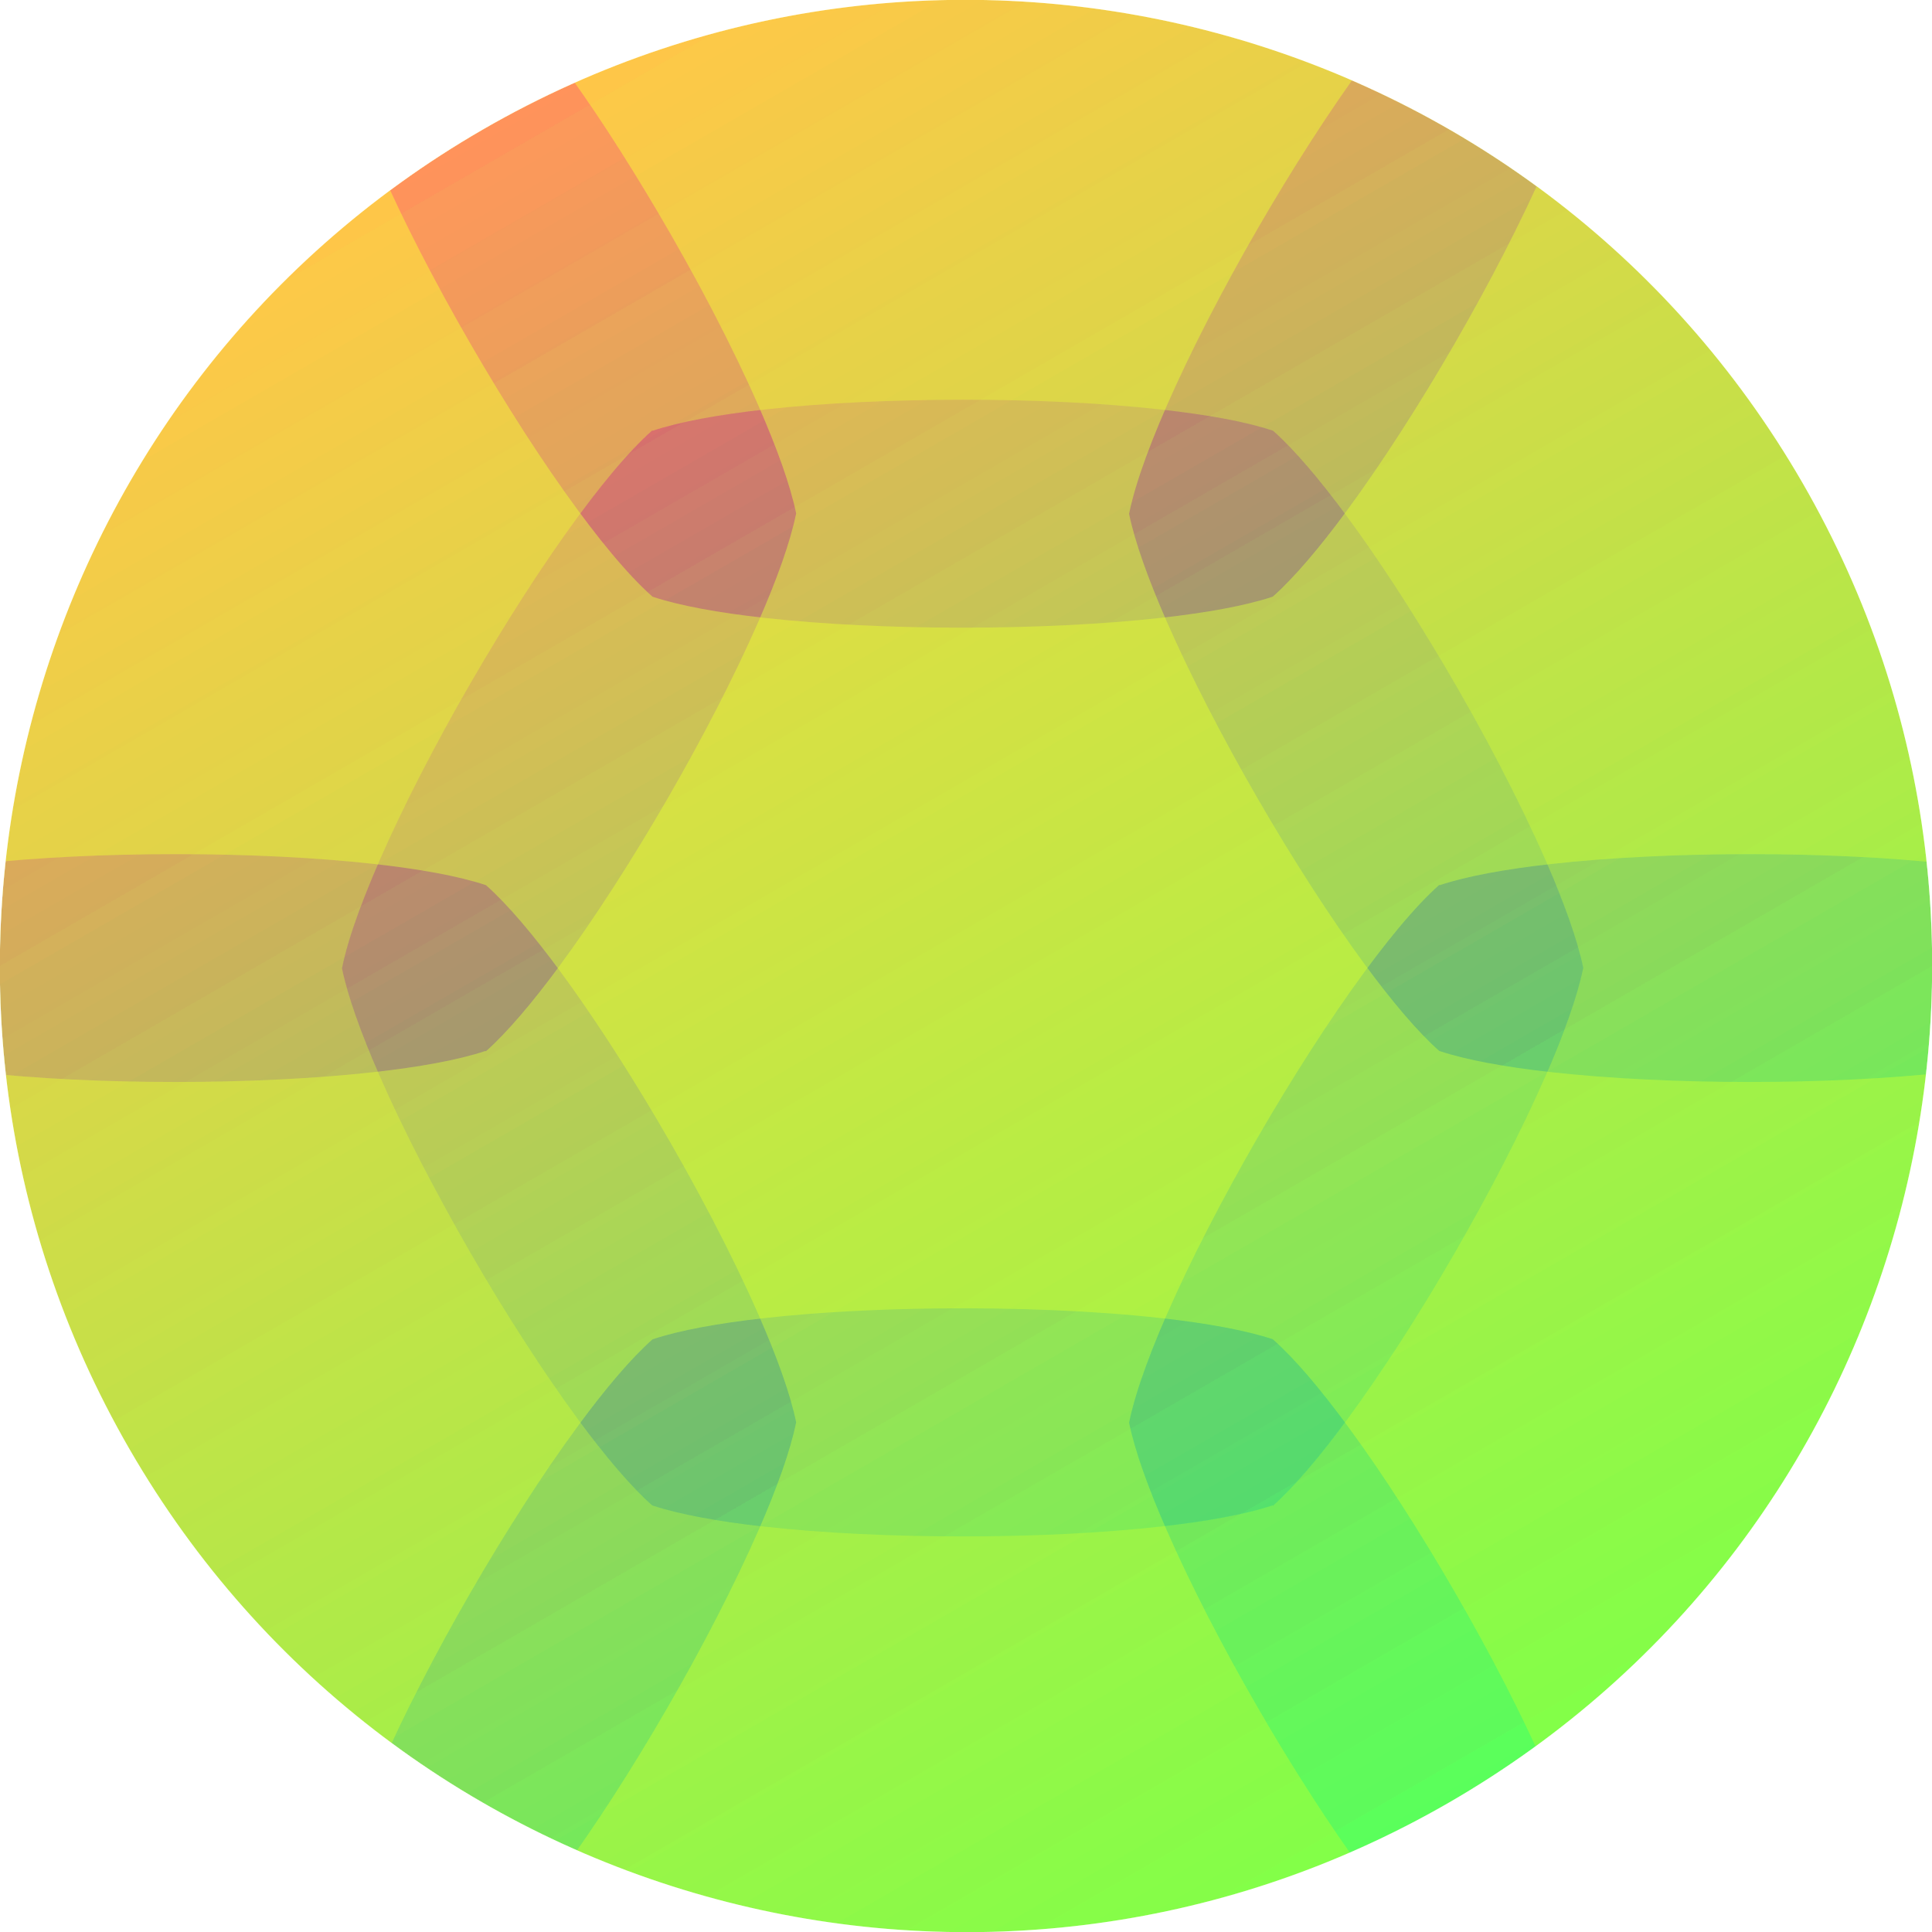
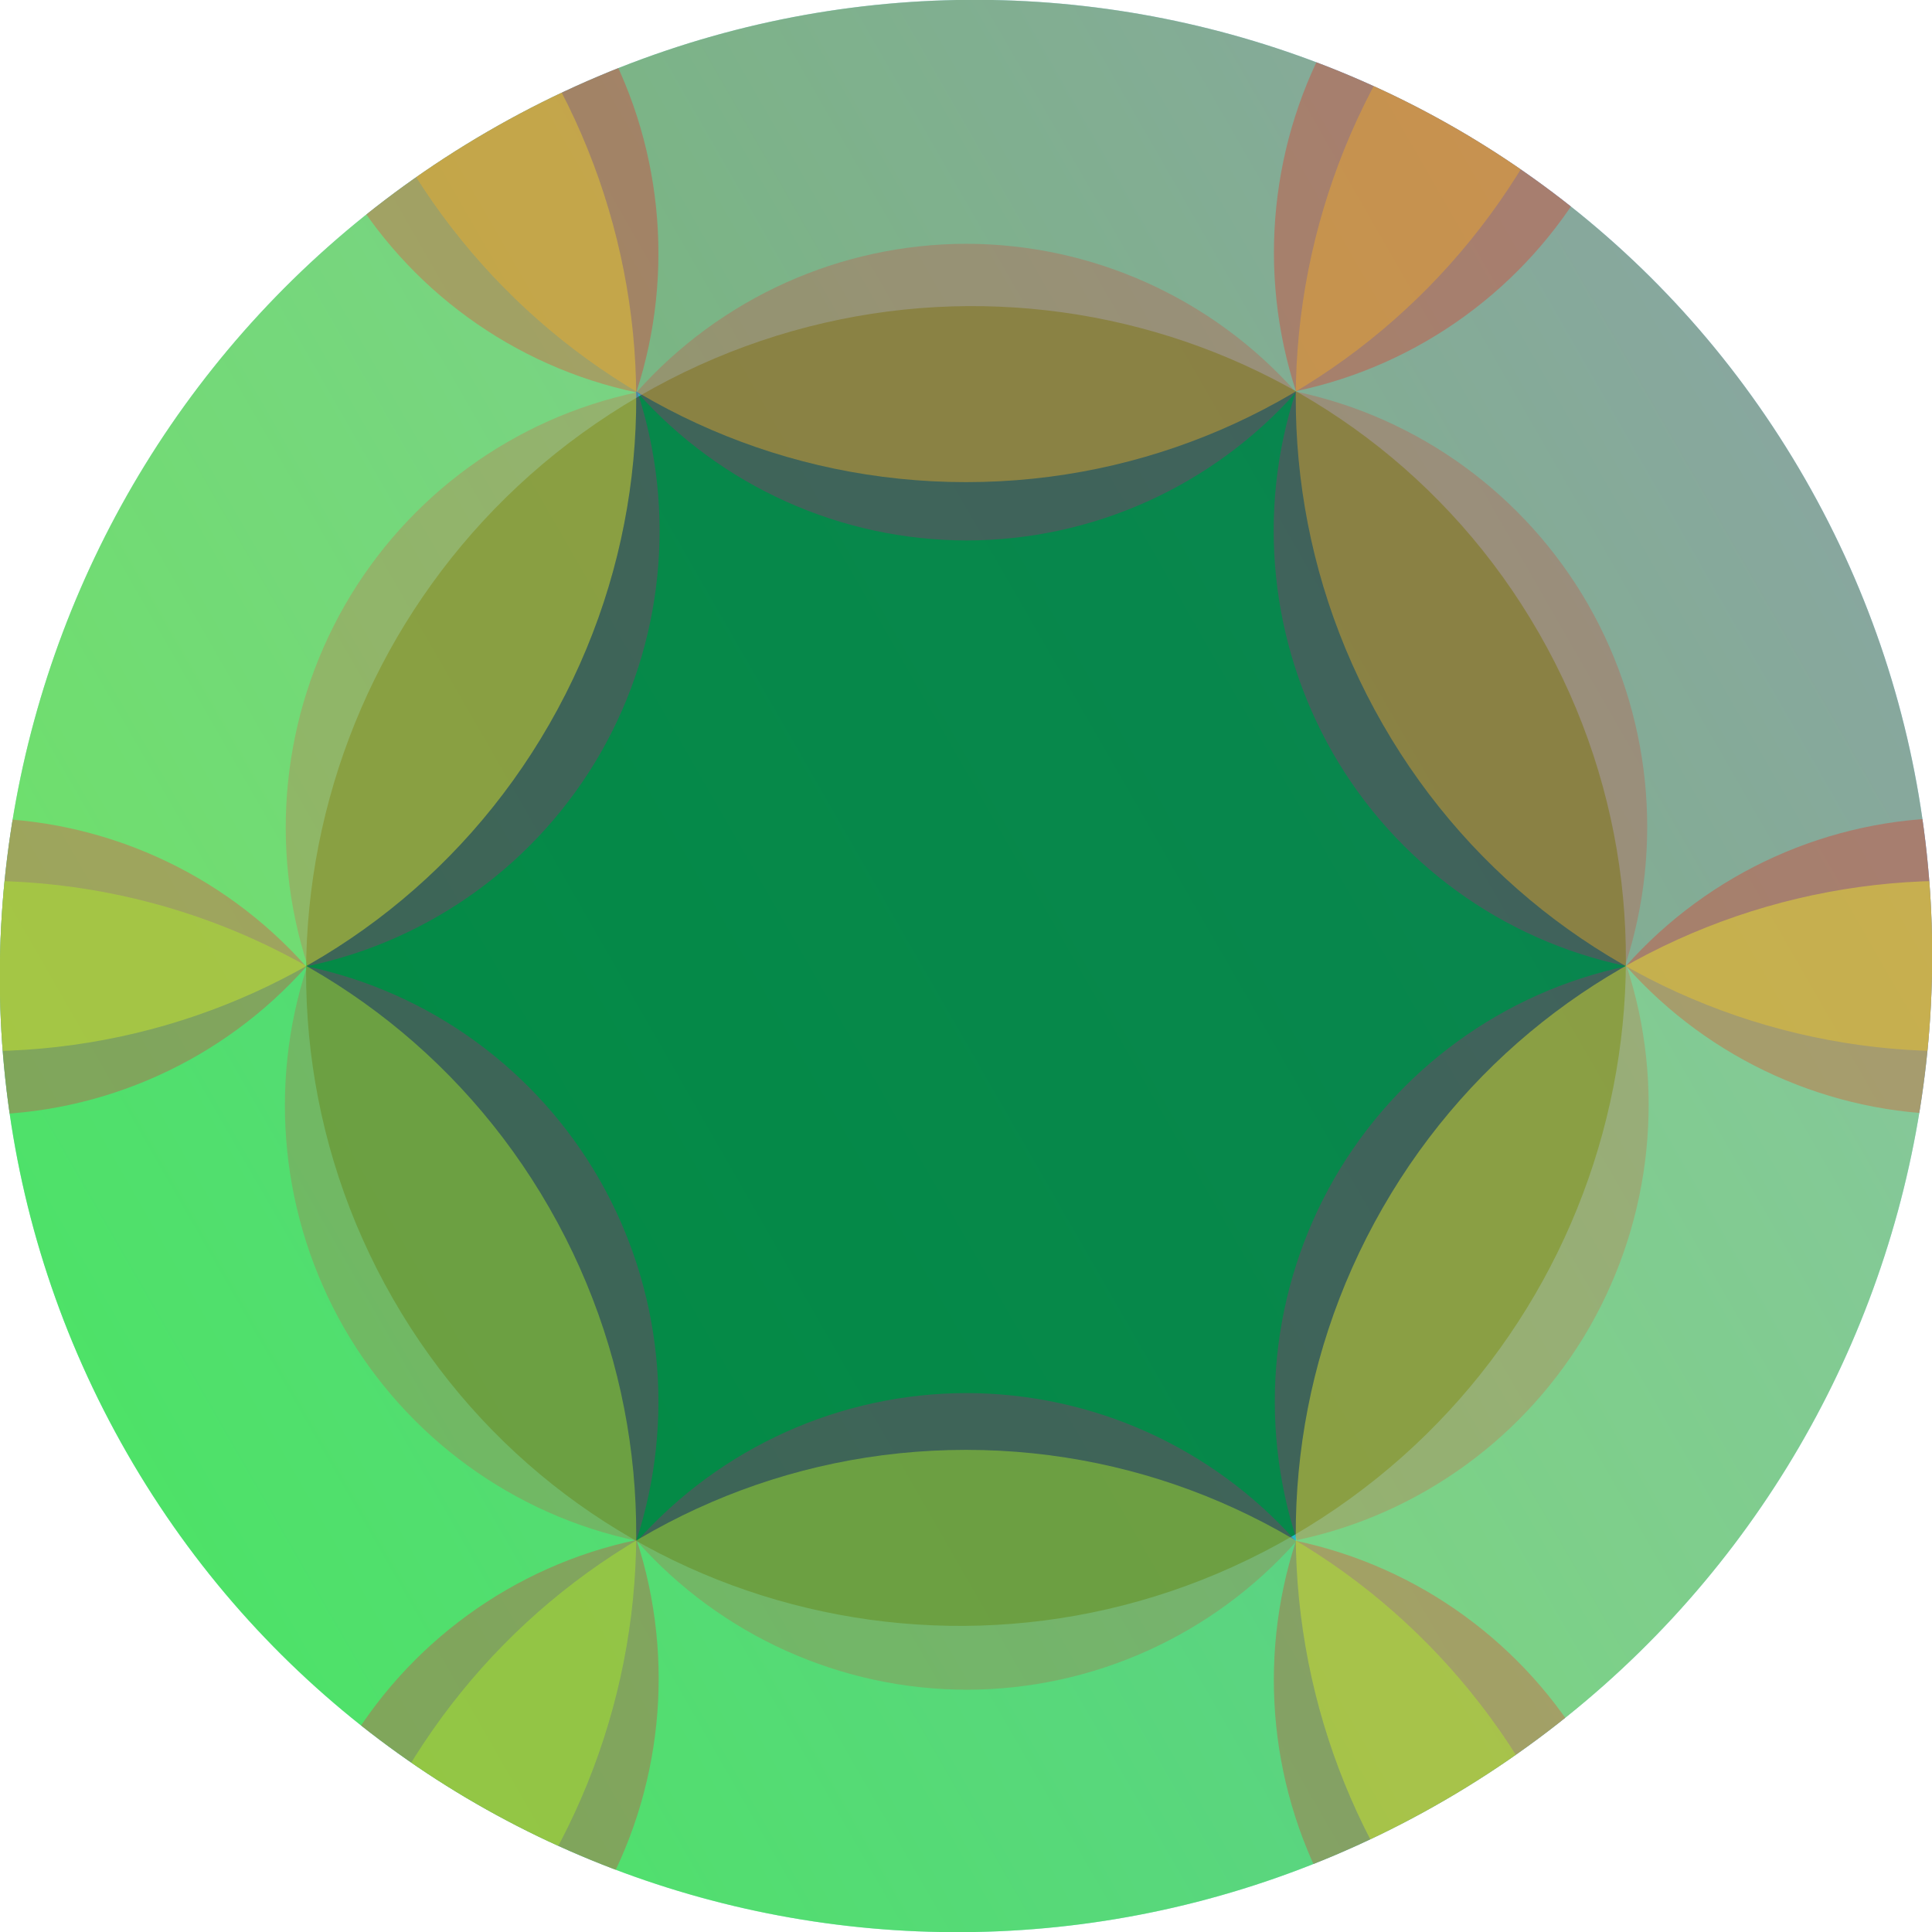
<svg xmlns="http://www.w3.org/2000/svg" xmlns:xlink="http://www.w3.org/1999/xlink" width="120mm" height="120mm" viewBox="0 0 120 120" version="1.1" id="svg5">
  <defs id="defs2">
-     <linearGradient id="linearGradient1452">
-       <stop style="stop-color:#a4ff39;stop-opacity:1;" offset="0" id="stop1448" />
-       <stop style="stop-color:#ffe139;stop-opacity:1;" offset="1" id="stop1450" />
+     <linearGradient id="linearGradient2511">
+       <stop style="stop-color:#0ad698;stop-opacity:1;" offset="0" id="stop2507" />
+       <stop style="stop-color:#3ca3f5;stop-opacity:1;" offset="1" id="stop2509" />
    </linearGradient>
-     <linearGradient xlink:href="#linearGradient1452" id="linearGradient1477" x1="56.151" y1="-245.621" x2="236.151" y2="-245.621" gradientUnits="userSpaceOnUse" gradientTransform="matrix(1.124864,0,0,1.124864,-450.5427,273.1489)" />
-     <clipPath clipPathUnits="userSpaceOnUse" id="clipPath1695">
-       <circle style="fill:none;fill-opacity:1;stroke:#000000;stroke-width:0.01;stroke-opacity:1;stop-color:#000000" id="circle1697" cx="-286.142" cy="-3.141" r="101.238" transform="rotate(-120)" />
+     <linearGradient xlink:href="#linearGradient2511" id="linearGradient2505" x1="222.065" y1="78.367" x2="222.065" y2="-52.889" gradientUnits="userSpaceOnUse" />
+     <clipPath clipPathUnits="userSpaceOnUse" id="clipPath2620">
+       <ellipse style="fill:none;fill-opacity:1;stroke:#000000;stroke-width:0.016;stroke-opacity:1;stop-color:#000000" id="ellipse2622" cx="222.065" cy="12.739" rx="64.875" ry="65.628" transform="rotate(60)" />
    </clipPath>
  </defs>
-   <g id="layer1" transform="translate(-62.77199,-86.10925)">
-     <g id="g1670" clip-path="url(#clipPath1695)" transform="matrix(0.5926642,0,0,0.5926642,39.59113,-1.687703)">
-       <circle style="fill:url(#linearGradient1477);fill-opacity:1;stroke:none;stroke-width:0.01;stop-color:#000000" id="path1221" cx="-286.142" cy="-3.141" r="101.238" transform="rotate(-120)" />
-       <path id="path1166" d="m 88.389,279.377 c 3.657,6.335 7.611,12.498 11.284,17.487 2.856,3.881 5.542,7.051 7.786,9.041 2.845,0.948 6.934,1.689 11.723,2.222 12.315,1.371 29.258,1.372 41.572,8e-5 4.789,-0.533 8.878,-1.274 11.723,-2.222 l 0.038,0.043 c 2.243,-1.989 4.929,-5.16 7.786,-9.041 7.345,-9.979 15.817,-24.652 20.786,-36.003 1.933,-4.414 3.336,-8.326 3.937,-11.263 l 0.018,-0.054 c -0.601,-2.938 -2.004,-6.849 -3.936,-11.263 -2.761,-6.306 -6.603,-13.637 -10.732,-20.619 -3.303,-5.586 -6.79,-10.948 -10.055,-15.384 -2.856,-3.881 -5.542,-7.051 -7.786,-9.041 -2.845,-0.948 -6.934,-1.689 -11.723,-2.222 -12.315,-1.371 -29.258,-1.371 -41.572,5e-5 -4.789,0.533 -8.878,1.274 -11.723,2.222 l -0.038,-0.043 c -0.32,0.284 -0.65,0.593 -0.988,0.924 -0.338,0.331 -0.684,0.685 -1.037,1.06 -0.353,0.375 -0.714,0.771 -1.082,1.188 -0.368,0.416 -0.742,0.853 -1.122,1.308 -0.38,0.455 -0.766,0.929 -1.157,1.42 -0.391,0.491 -0.787,0.999 -1.187,1.523 -0.4,0.524 -0.805,1.064 -1.213,1.618 -7.345,9.979 -15.817,24.653 -20.786,36.003 -0.276,0.631 -0.541,1.251 -0.795,1.86 -0.254,0.609 -0.496,1.206 -0.726,1.79 -0.23,0.584 -0.447,1.155 -0.651,1.712 -0.204,0.557 -0.395,1.099 -0.572,1.626 -0.177,0.527 -0.34,1.037 -0.488,1.531 -0.148,0.494 -0.282,0.97 -0.399,1.428 -0.118,0.458 -0.22,0.898 -0.306,1.317 l -0.018,0.054 c 0.601,2.937 2.004,6.849 3.937,11.263 2.485,5.675 5.845,12.181 9.502,18.516 z" style="opacity:0.596;mix-blend-mode:overlay;fill:#4400aa;fill-opacity:1;stroke-width:0.433" />
-       <path id="path1166-62" d="m 5.9,231.752 c 3.657,6.335 7.611,12.498 11.284,17.487 2.856,3.881 5.542,7.051 7.786,9.041 2.845,0.948 6.934,1.689 11.723,2.222 12.315,1.371 29.258,1.372 41.572,8e-5 4.789,-0.533 8.878,-1.274 11.723,-2.222 l 0.038,0.043 c 2.243,-1.989 4.929,-5.16 7.786,-9.041 7.345,-9.979 15.817,-24.652 20.786,-36.003 1.933,-4.414 3.336,-8.326 3.937,-11.263 l 0.018,-0.054 c -0.601,-2.938 -2.004,-6.849 -3.936,-11.263 -2.761,-6.306 -6.603,-13.637 -10.732,-20.619 -3.303,-5.586 -6.79,-10.948 -10.055,-15.384 -2.856,-3.881 -5.542,-7.051 -7.786,-9.041 -2.845,-0.948 -6.933,-1.689 -11.723,-2.222 -12.315,-1.371 -29.258,-1.371 -41.572,6e-5 -4.789,0.533 -8.878,1.274 -11.723,2.222 l -0.038,-0.043 c -0.32,0.284 -0.65,0.593 -0.988,0.924 -0.338,0.331 -0.684,0.685 -1.037,1.06 -0.353,0.375 -0.714,0.771 -1.082,1.188 -0.368,0.416 -0.742,0.853 -1.122,1.308 -0.38,0.455 -0.766,0.929 -1.157,1.42 -0.391,0.491 -0.787,0.999 -1.187,1.523 -0.4,0.524 -0.805,1.064 -1.213,1.618 -7.345,9.979 -15.817,24.653 -20.786,36.003 -0.276,0.631 -0.541,1.251 -0.795,1.86 -0.254,0.609 -0.496,1.206 -0.726,1.79 -0.23,0.584 -0.447,1.155 -0.651,1.712 -0.204,0.557 -0.395,1.099 -0.572,1.626 -0.177,0.527 -0.34,1.037 -0.488,1.531 -0.148,0.494 -0.282,0.97 -0.399,1.428 -0.118,0.458 -0.22,0.898 -0.306,1.317 l -0.018,0.054 c 0.601,2.937 2.004,6.849 3.937,11.263 2.485,5.675 5.845,12.181 9.502,18.516 z" style="opacity:0.596;mix-blend-mode:overlay;fill:#4400aa;fill-opacity:1;stroke-width:0.433" />
-       <path id="path1166-0" d="m 170.878,327.002 c 3.657,6.335 7.611,12.498 11.284,17.487 2.856,3.881 5.542,7.051 7.786,9.041 2.845,0.948 6.934,1.689 11.723,2.222 12.315,1.371 29.258,1.372 41.572,6e-5 4.789,-0.533 8.878,-1.274 11.723,-2.222 l 0.038,0.043 c 2.243,-1.989 4.929,-5.16 7.786,-9.041 7.345,-9.979 15.817,-24.652 20.786,-36.003 1.933,-4.414 3.336,-8.326 3.937,-11.263 l 0.018,-0.054 c -0.601,-2.938 -2.004,-6.849 -3.936,-11.263 -2.761,-6.306 -6.603,-13.637 -10.732,-20.619 -3.303,-5.586 -6.79,-10.948 -10.055,-15.384 -2.856,-3.881 -5.542,-7.051 -7.786,-9.041 -2.845,-0.948 -6.934,-1.689 -11.723,-2.222 -12.315,-1.371 -29.258,-1.371 -41.572,6e-5 -4.789,0.533 -8.878,1.274 -11.723,2.222 l -0.038,-0.043 c -0.32,0.284 -0.65,0.593 -0.988,0.924 -0.338,0.331 -0.684,0.685 -1.037,1.06 -0.353,0.375 -0.714,0.771 -1.082,1.188 -0.368,0.416 -0.742,0.853 -1.122,1.308 -0.38,0.455 -0.766,0.929 -1.157,1.42 -0.391,0.491 -0.787,0.999 -1.187,1.523 -0.4,0.524 -0.805,1.064 -1.213,1.618 -7.345,9.979 -15.817,24.653 -20.786,36.003 -0.276,0.631 -0.541,1.251 -0.795,1.86 -0.254,0.609 -0.496,1.206 -0.726,1.79 -0.23,0.584 -0.447,1.155 -0.651,1.712 -0.204,0.557 -0.395,1.099 -0.572,1.626 -0.177,0.527 -0.34,1.037 -0.488,1.531 -0.148,0.494 -0.282,0.97 -0.399,1.428 -0.118,0.458 -0.22,0.898 -0.306,1.317 l -0.018,0.054 c 0.601,2.937 2.004,6.849 3.937,11.263 2.485,5.675 5.845,12.181 9.502,18.516 z" style="opacity:0.596;mix-blend-mode:overlay;fill:#4400aa;fill-opacity:1;stroke-width:0.433" />
-       <path id="path1166-6" d="m 139.991,213.92 c 7.314,10e-6 14.629,-0.343 20.786,-1.029 4.789,-0.533 8.878,-1.274 11.722,-2.222 2.243,-1.989 4.93,-5.16 7.786,-9.041 7.345,-9.979 15.817,-24.652 20.786,-36.003 1.933,-4.414 3.336,-8.326 3.937,-11.263 l 0.056,-0.012 c -0.601,-2.938 -2.004,-6.849 -3.937,-11.263 -4.97,-11.35 -13.441,-26.024 -20.786,-36.003 -2.856,-3.881 -5.543,-7.052 -7.786,-9.041 l -0.038,-0.043 c -2.845,-0.948 -6.933,-1.689 -11.722,-2.222 -6.841,-0.762 -15.111,-1.1 -23.223,-1.016 -6.489,0.068 -12.877,0.406 -18.35,1.016 -4.789,0.533 -8.878,1.274 -11.722,2.222 -2.243,1.989 -4.93,5.16 -7.786,9.041 -7.345,9.979 -15.817,24.652 -20.786,36.003 -1.933,4.414 -3.336,8.326 -3.937,11.263 l -0.056,0.011 c 0.086,0.42 0.188,0.859 0.306,1.317 0.118,0.458 0.251,0.935 0.399,1.428 0.148,0.494 0.311,1.004 0.488,1.531 0.177,0.527 0.368,1.069 0.572,1.626 0.204,0.557 0.421,1.128 0.651,1.712 0.23,0.584 0.472,1.181 0.726,1.79 0.254,0.609 0.519,1.229 0.795,1.86 4.97,11.35 13.441,26.024 20.786,36.003 0.408,0.554 0.813,1.094 1.213,1.618 0.4,0.524 0.796,1.032 1.187,1.523 0.391,0.491 0.777,0.965 1.157,1.42 0.38,0.455 0.754,0.892 1.122,1.308 0.368,0.416 0.728,0.813 1.082,1.188 0.353,0.375 0.699,0.729 1.037,1.06 0.338,0.331 0.667,0.639 0.988,0.924 l 0.038,0.043 c 2.845,0.948 6.933,1.689 11.722,2.222 6.157,0.686 13.472,1.029 20.786,1.029 z" style="opacity:0.596;mix-blend-mode:overlay;fill:#4400aa;fill-opacity:1;stroke-width:0.433" />
-       <path id="path1166-3" d="m 139.991,404.42 c 7.314,0 14.629,-0.343 20.786,-1.029 4.789,-0.533 8.878,-1.274 11.722,-2.222 2.243,-1.989 4.93,-5.16 7.786,-9.041 7.345,-9.979 15.817,-24.652 20.786,-36.003 1.933,-4.414 3.336,-8.326 3.937,-11.263 l 0.056,-0.012 c -0.601,-2.938 -2.004,-6.849 -3.937,-11.263 -4.97,-11.35 -13.441,-26.024 -20.786,-36.003 -2.856,-3.881 -5.543,-7.052 -7.786,-9.041 l -0.038,-0.043 c -2.845,-0.948 -6.933,-1.689 -11.722,-2.222 -6.841,-0.762 -15.111,-1.1 -23.223,-1.016 -6.489,0.068 -12.877,0.406 -18.35,1.016 -4.789,0.533 -8.878,1.274 -11.722,2.222 -2.243,1.989 -4.93,5.16 -7.786,9.041 -7.345,9.979 -15.817,24.652 -20.786,36.003 -1.933,4.414 -3.336,8.326 -3.937,11.263 l -0.056,0.011 c 0.086,0.42 0.188,0.859 0.306,1.317 0.118,0.458 0.251,0.934 0.399,1.428 0.148,0.494 0.311,1.004 0.488,1.531 0.177,0.527 0.368,1.069 0.572,1.626 0.204,0.557 0.421,1.128 0.651,1.712 0.23,0.584 0.472,1.181 0.726,1.79 0.254,0.609 0.519,1.229 0.795,1.86 4.97,11.35 13.441,26.024 20.786,36.003 0.408,0.554 0.813,1.094 1.213,1.618 0.4,0.524 0.796,1.032 1.187,1.523 0.391,0.491 0.777,0.965 1.157,1.42 0.38,0.455 0.754,0.892 1.122,1.308 0.368,0.416 0.728,0.813 1.082,1.188 0.353,0.375 0.699,0.729 1.037,1.06 0.338,0.331 0.667,0.639 0.988,0.924 l 0.038,0.043 c 2.844,0.948 6.933,1.689 11.722,2.222 6.157,0.686 13.472,1.029 20.786,1.029 z" style="opacity:0.596;mix-blend-mode:overlay;fill:#4400aa;fill-opacity:1;stroke-width:0.433" />
-       <path id="path1166-9" d="m 170.878,231.752 c 3.657,6.335 7.611,12.498 11.284,17.487 2.856,3.881 5.542,7.051 7.786,9.041 2.845,0.948 6.934,1.689 11.723,2.222 12.315,1.371 29.258,1.372 41.572,7e-5 4.789,-0.533 8.878,-1.274 11.723,-2.222 l 0.038,0.043 c 2.243,-1.989 4.929,-5.16 7.786,-9.041 7.345,-9.979 15.817,-24.652 20.786,-36.003 1.933,-4.414 3.336,-8.326 3.937,-11.263 l 0.018,-0.054 c -0.601,-2.938 -2.004,-6.849 -3.937,-11.263 -2.761,-6.306 -6.603,-13.637 -10.732,-20.619 -3.303,-5.586 -6.79,-10.948 -10.055,-15.384 -2.856,-3.881 -5.542,-7.051 -7.786,-9.041 -2.845,-0.948 -6.934,-1.689 -11.723,-2.222 -12.315,-1.371 -29.258,-1.371 -41.572,5e-5 -4.789,0.533 -8.878,1.274 -11.723,2.222 l -0.038,-0.043 c -0.32,0.284 -0.65,0.593 -0.988,0.924 -0.338,0.331 -0.684,0.685 -1.037,1.06 -0.353,0.375 -0.714,0.771 -1.082,1.188 -0.368,0.416 -0.742,0.853 -1.122,1.308 -0.38,0.455 -0.766,0.929 -1.157,1.42 -0.391,0.491 -0.787,0.999 -1.187,1.523 -0.4,0.524 -0.805,1.064 -1.213,1.618 -7.345,9.979 -15.817,24.653 -20.786,36.003 -0.276,0.631 -0.541,1.251 -0.795,1.86 -0.254,0.609 -0.496,1.206 -0.726,1.79 -0.23,0.584 -0.447,1.155 -0.651,1.712 -0.204,0.557 -0.395,1.099 -0.572,1.626 -0.177,0.527 -0.34,1.037 -0.488,1.531 -0.148,0.494 -0.282,0.97 -0.399,1.428 -0.118,0.458 -0.22,0.898 -0.306,1.317 l -0.018,0.054 c 0.601,2.937 2.004,6.849 3.937,11.263 2.485,5.675 5.845,12.181 9.502,18.516 z" style="opacity:0.596;mix-blend-mode:overlay;fill:#4400aa;fill-opacity:1;stroke-width:0.433" />
-       <path id="path1166-7" d="m 5.9,327.002 c 3.657,6.335 7.611,12.498 11.284,17.487 2.856,3.881 5.542,7.051 7.786,9.041 2.845,0.948 6.934,1.689 11.723,2.222 12.315,1.371 29.258,1.372 41.572,6e-5 4.789,-0.533 8.878,-1.274 11.723,-2.222 l 0.038,0.043 c 2.243,-1.989 4.929,-5.16 7.786,-9.041 7.345,-9.979 15.817,-24.652 20.786,-36.003 1.933,-4.414 3.336,-8.326 3.937,-11.263 l 0.018,-0.054 c -0.601,-2.938 -2.004,-6.849 -3.937,-11.263 -2.761,-6.306 -6.603,-13.637 -10.732,-20.619 -3.303,-5.586 -6.79,-10.948 -10.055,-15.384 -2.856,-3.881 -5.542,-7.051 -7.786,-9.041 -2.845,-0.948 -6.933,-1.689 -11.723,-2.222 -12.315,-1.371 -29.258,-1.371 -41.572,5e-5 -4.789,0.533 -8.878,1.274 -11.723,2.222 l -0.038,-0.043 c -0.32,0.284 -0.65,0.593 -0.988,0.924 -0.338,0.331 -0.684,0.685 -1.037,1.06 -0.353,0.375 -0.714,0.771 -1.082,1.188 -0.368,0.416 -0.742,0.853 -1.122,1.308 -0.38,0.455 -0.766,0.929 -1.157,1.42 -0.391,0.491 -0.787,0.999 -1.187,1.523 -0.4,0.524 -0.805,1.064 -1.213,1.618 -7.345,9.979 -15.817,24.653 -20.786,36.003 -0.276,0.631 -0.541,1.251 -0.795,1.86 -0.254,0.609 -0.496,1.206 -0.726,1.79 -0.23,0.584 -0.447,1.155 -0.651,1.712 -0.204,0.557 -0.395,1.099 -0.572,1.626 -0.177,0.527 -0.34,1.037 -0.488,1.531 -0.148,0.494 -0.282,0.97 -0.399,1.428 -0.118,0.458 -0.22,0.898 -0.306,1.317 l -0.018,0.054 c 0.601,2.937 2.004,6.849 3.937,11.263 2.485,5.675 5.845,12.181 9.502,18.516 z" style="opacity:0.596;mix-blend-mode:overlay;fill:#4400aa;fill-opacity:1;stroke-width:0.433" />
-       <path id="path1166-62-8" d="m 5.9,231.752 c 3.657,6.335 7.611,12.498 11.284,17.487 2.856,3.881 5.542,7.051 7.786,9.041 2.845,0.948 6.934,1.689 11.723,2.222 12.315,1.371 29.258,1.372 41.572,8e-5 4.789,-0.533 8.878,-1.274 11.723,-2.222 l 0.038,0.043 c 2.243,-1.989 4.929,-5.16 7.786,-9.041 7.345,-9.979 15.817,-24.652 20.786,-36.003 1.933,-4.414 3.336,-8.326 3.937,-11.263 l 0.018,-0.054 c -0.601,-2.938 -2.004,-6.849 -3.936,-11.263 -2.761,-6.306 -6.603,-13.637 -10.732,-20.619 -3.303,-5.586 -6.79,-10.948 -10.055,-15.384 -2.856,-3.881 -5.542,-7.051 -7.786,-9.041 -2.845,-0.948 -6.933,-1.689 -11.723,-2.222 -12.315,-1.371 -29.258,-1.371 -41.572,6e-5 -4.789,0.533 -8.878,1.274 -11.723,2.222 l -0.038,-0.043 c -0.32,0.284 -0.65,0.593 -0.988,0.924 -0.338,0.331 -0.684,0.685 -1.037,1.06 -0.353,0.375 -0.714,0.771 -1.082,1.188 -0.368,0.416 -0.742,0.853 -1.122,1.308 -0.38,0.455 -0.766,0.929 -1.157,1.42 -0.391,0.491 -0.787,0.999 -1.187,1.523 -0.4,0.524 -0.805,1.064 -1.213,1.618 -7.345,9.979 -15.817,24.653 -20.786,36.003 -0.276,0.631 -0.541,1.251 -0.795,1.86 -0.254,0.609 -0.496,1.206 -0.726,1.79 -0.23,0.584 -0.447,1.155 -0.651,1.712 -0.204,0.557 -0.395,1.099 -0.572,1.626 -0.177,0.527 -0.34,1.037 -0.488,1.531 -0.148,0.494 -0.282,0.97 -0.399,1.428 -0.118,0.458 -0.22,0.898 -0.306,1.317 l -0.018,0.054 c 0.601,2.937 2.004,6.849 3.937,11.263 2.485,5.675 5.845,12.181 9.502,18.516 z" style="opacity:0.186;mix-blend-mode:overlay;fill:#4400aa;fill-opacity:1;stroke-width:0.433" />
-       <path id="path1166-0-7" d="m 170.878,327.002 c 3.657,6.335 7.611,12.498 11.284,17.487 2.856,3.881 5.542,7.051 7.786,9.041 2.845,0.948 6.934,1.689 11.723,2.222 12.315,1.371 29.258,1.372 41.572,6e-5 4.789,-0.533 8.878,-1.274 11.723,-2.222 l 0.038,0.043 c 2.243,-1.989 4.929,-5.16 7.786,-9.041 7.345,-9.979 15.817,-24.652 20.786,-36.003 1.933,-4.414 3.336,-8.326 3.937,-11.263 l 0.018,-0.054 c -0.601,-2.938 -2.004,-6.849 -3.936,-11.263 -2.761,-6.306 -6.603,-13.637 -10.732,-20.619 -3.303,-5.586 -6.79,-10.948 -10.055,-15.384 -2.856,-3.881 -5.542,-7.051 -7.786,-9.041 -2.845,-0.948 -6.934,-1.689 -11.723,-2.222 -12.315,-1.371 -29.258,-1.371 -41.572,6e-5 -4.789,0.533 -8.878,1.274 -11.723,2.222 l -0.038,-0.043 c -0.32,0.284 -0.65,0.593 -0.988,0.924 -0.338,0.331 -0.684,0.685 -1.037,1.06 -0.353,0.375 -0.714,0.771 -1.082,1.188 -0.368,0.416 -0.742,0.853 -1.122,1.308 -0.38,0.455 -0.766,0.929 -1.157,1.42 -0.391,0.491 -0.787,0.999 -1.187,1.523 -0.4,0.524 -0.805,1.064 -1.213,1.618 -7.345,9.979 -15.817,24.653 -20.786,36.003 -0.276,0.631 -0.541,1.251 -0.795,1.86 -0.254,0.609 -0.496,1.206 -0.726,1.79 -0.23,0.584 -0.447,1.155 -0.651,1.712 -0.204,0.557 -0.395,1.099 -0.572,1.626 -0.177,0.527 -0.34,1.037 -0.488,1.531 -0.148,0.494 -0.282,0.97 -0.399,1.428 -0.118,0.458 -0.22,0.898 -0.306,1.317 l -0.018,0.054 c 0.601,2.937 2.004,6.849 3.937,11.263 2.485,5.675 5.845,12.181 9.502,18.516 z" style="opacity:0.186;mix-blend-mode:overlay;fill:#4400aa;fill-opacity:1;stroke-width:0.433" />
-       <path id="path1166-6-9" d="m 139.991,213.92 c 7.314,1e-5 14.629,-0.343 20.786,-1.029 4.789,-0.533 8.878,-1.274 11.722,-2.222 2.243,-1.989 4.93,-5.16 7.786,-9.041 7.345,-9.979 15.817,-24.652 20.786,-36.003 1.933,-4.414 3.336,-8.326 3.937,-11.263 l 0.056,-0.012 c -0.601,-2.938 -2.004,-6.849 -3.937,-11.263 -4.97,-11.35 -13.441,-26.024 -20.786,-36.003 -2.856,-3.881 -5.543,-7.052 -7.786,-9.041 l -0.038,-0.043 c -2.845,-0.948 -6.933,-1.689 -11.722,-2.222 -6.841,-0.762 -15.111,-1.1 -23.223,-1.016 -6.489,0.068 -12.877,0.406 -18.35,1.016 -4.789,0.533 -8.878,1.274 -11.722,2.222 -2.243,1.989 -4.93,5.16 -7.786,9.041 -7.345,9.979 -15.817,24.652 -20.786,36.003 -1.933,4.414 -3.336,8.326 -3.937,11.263 l -0.056,0.011 c 0.086,0.42 0.188,0.859 0.306,1.317 0.118,0.458 0.251,0.935 0.399,1.428 0.148,0.494 0.311,1.004 0.488,1.531 0.177,0.527 0.368,1.069 0.572,1.626 0.204,0.557 0.421,1.128 0.651,1.712 0.23,0.584 0.472,1.181 0.726,1.79 0.254,0.609 0.519,1.229 0.795,1.86 4.97,11.35 13.441,26.024 20.786,36.003 0.408,0.554 0.813,1.094 1.213,1.618 0.4,0.524 0.796,1.032 1.187,1.523 0.391,0.491 0.777,0.965 1.157,1.42 0.38,0.455 0.754,0.892 1.122,1.308 0.368,0.416 0.728,0.813 1.082,1.188 0.353,0.375 0.699,0.729 1.037,1.06 0.338,0.331 0.667,0.639 0.988,0.924 l 0.038,0.043 c 2.845,0.948 6.933,1.689 11.722,2.222 6.157,0.686 13.472,1.029 20.786,1.029 z" style="opacity:0.186;mix-blend-mode:overlay;fill:#4400aa;fill-opacity:1;stroke-width:0.433" />
-       <path id="path1166-3-2" d="m 139.991,404.42 c 7.314,0 14.629,-0.343 20.786,-1.029 4.789,-0.533 8.878,-1.274 11.722,-2.222 2.243,-1.989 4.93,-5.16 7.786,-9.041 7.345,-9.979 15.817,-24.652 20.786,-36.003 1.933,-4.414 3.336,-8.326 3.937,-11.263 l 0.056,-0.012 c -0.601,-2.938 -2.004,-6.849 -3.937,-11.263 -4.97,-11.35 -13.441,-26.024 -20.786,-36.003 -2.856,-3.881 -5.543,-7.052 -7.786,-9.041 l -0.038,-0.043 c -2.845,-0.948 -6.933,-1.689 -11.722,-2.222 -6.841,-0.762 -15.111,-1.1 -23.223,-1.016 -6.489,0.068 -12.877,0.406 -18.35,1.016 -4.789,0.533 -8.878,1.274 -11.722,2.222 -2.243,1.989 -4.93,5.16 -7.786,9.041 -7.345,9.979 -15.817,24.652 -20.786,36.003 -1.933,4.414 -3.336,8.326 -3.937,11.263 l -0.056,0.011 c 0.086,0.42 0.188,0.859 0.306,1.317 0.118,0.458 0.251,0.934 0.399,1.428 0.148,0.494 0.311,1.004 0.488,1.531 0.177,0.527 0.368,1.069 0.572,1.626 0.204,0.557 0.421,1.128 0.651,1.712 0.23,0.584 0.472,1.181 0.726,1.79 0.254,0.609 0.519,1.229 0.795,1.86 4.97,11.35 13.441,26.024 20.786,36.003 0.408,0.554 0.813,1.094 1.213,1.618 0.4,0.524 0.796,1.032 1.187,1.523 0.391,0.491 0.777,0.965 1.157,1.42 0.38,0.455 0.754,0.892 1.122,1.308 0.368,0.416 0.728,0.813 1.082,1.188 0.353,0.375 0.699,0.729 1.037,1.06 0.338,0.331 0.667,0.639 0.988,0.924 l 0.038,0.043 c 2.844,0.948 6.933,1.689 11.722,2.222 6.157,0.686 13.472,1.029 20.786,1.029 z" style="opacity:0.186;mix-blend-mode:overlay;fill:#4400aa;fill-opacity:1;stroke-width:0.433" />
-       <path id="path1166-9-0" d="m 170.878,231.752 c 3.657,6.335 7.611,12.498 11.284,17.487 2.856,3.881 5.542,7.051 7.786,9.041 2.845,0.948 6.934,1.689 11.723,2.222 12.315,1.371 29.258,1.372 41.572,7e-5 4.789,-0.533 8.878,-1.274 11.723,-2.222 l 0.038,0.043 c 2.243,-1.989 4.929,-5.16 7.786,-9.041 7.345,-9.979 15.817,-24.652 20.786,-36.003 1.933,-4.414 3.336,-8.326 3.937,-11.263 l 0.018,-0.054 c -0.601,-2.938 -2.004,-6.849 -3.937,-11.263 -2.761,-6.306 -6.603,-13.637 -10.732,-20.619 -3.303,-5.586 -6.79,-10.948 -10.055,-15.384 -2.856,-3.881 -5.542,-7.051 -7.786,-9.041 -2.845,-0.948 -6.934,-1.689 -11.723,-2.222 -12.315,-1.371 -29.258,-1.371 -41.572,5e-5 -4.789,0.533 -8.878,1.274 -11.723,2.222 l -0.038,-0.043 c -0.32,0.284 -0.65,0.593 -0.988,0.924 -0.338,0.331 -0.684,0.685 -1.037,1.06 -0.353,0.375 -0.714,0.771 -1.082,1.188 -0.368,0.416 -0.742,0.853 -1.122,1.308 -0.38,0.455 -0.766,0.929 -1.157,1.42 -0.391,0.491 -0.787,0.999 -1.187,1.523 -0.4,0.524 -0.805,1.064 -1.213,1.618 -7.345,9.979 -15.817,24.653 -20.786,36.003 -0.276,0.631 -0.541,1.251 -0.795,1.86 -0.254,0.609 -0.496,1.206 -0.726,1.79 -0.23,0.584 -0.447,1.155 -0.651,1.712 -0.204,0.557 -0.395,1.099 -0.572,1.626 -0.177,0.527 -0.34,1.037 -0.488,1.531 -0.148,0.494 -0.282,0.97 -0.399,1.428 -0.118,0.458 -0.22,0.898 -0.306,1.317 l -0.018,0.054 c 0.601,2.937 2.004,6.849 3.937,11.263 2.485,5.675 5.845,12.181 9.502,18.516 z" style="opacity:0.186;mix-blend-mode:overlay;fill:#4400aa;fill-opacity:1;stroke-width:0.433" />
-       <path id="path1166-7-2" d="m 5.9,327.002 c 3.657,6.335 7.611,12.498 11.284,17.487 2.856,3.881 5.542,7.051 7.786,9.041 2.845,0.948 6.934,1.689 11.723,2.222 12.315,1.371 29.258,1.372 41.572,6e-5 4.789,-0.533 8.878,-1.274 11.723,-2.222 l 0.038,0.043 c 2.243,-1.989 4.929,-5.16 7.786,-9.041 7.345,-9.979 15.817,-24.652 20.786,-36.003 1.933,-4.414 3.336,-8.326 3.937,-11.263 l 0.018,-0.054 c -0.601,-2.938 -2.004,-6.849 -3.937,-11.263 -2.761,-6.306 -6.603,-13.637 -10.732,-20.619 -3.303,-5.586 -6.79,-10.948 -10.055,-15.384 -2.856,-3.881 -5.542,-7.051 -7.786,-9.041 -2.845,-0.948 -6.933,-1.689 -11.723,-2.222 -12.315,-1.371 -29.258,-1.371 -41.572,5e-5 -4.789,0.533 -8.878,1.274 -11.723,2.222 l -0.038,-0.043 c -0.32,0.284 -0.65,0.593 -0.988,0.924 -0.338,0.331 -0.684,0.685 -1.037,1.06 -0.353,0.375 -0.714,0.771 -1.082,1.188 -0.368,0.416 -0.742,0.853 -1.122,1.308 -0.38,0.455 -0.766,0.929 -1.157,1.42 -0.391,0.491 -0.787,0.999 -1.187,1.523 -0.4,0.524 -0.805,1.064 -1.213,1.618 -7.345,9.979 -15.817,24.653 -20.786,36.003 -0.276,0.631 -0.541,1.251 -0.795,1.86 -0.254,0.609 -0.496,1.206 -0.726,1.79 -0.23,0.584 -0.447,1.155 -0.651,1.712 -0.204,0.557 -0.395,1.099 -0.572,1.626 -0.177,0.527 -0.34,1.037 -0.488,1.531 -0.148,0.494 -0.282,0.97 -0.399,1.428 -0.118,0.458 -0.22,0.898 -0.306,1.317 l -0.018,0.054 c 0.601,2.937 2.004,6.849 3.937,11.263 2.485,5.675 5.845,12.181 9.502,18.516 z" style="opacity:0.186;mix-blend-mode:overlay;fill:#4400aa;fill-opacity:1;stroke-width:0.433" />
+   <g id="layer1" transform="translate(-40.00011,-138.6832)">
+     <g id="g2618" clip-path="url(#clipPath2620)" transform="matrix(0.9168669,0,0,0.9221732,8.313318,15.46288)">
+       <path d="M 0,0" id="path1477" class="UnoptimicedTransforms" transform="rotate(60,-51.22963,111.3707)" style="fill:#982c71;fill-opacity:0.594" />
+       <ellipse style="fill:url(#linearGradient2505);fill-opacity:1;stroke:none;stroke-width:0.016;stop-color:#000000" id="path1702-0-6-5-47" cx="222.065" cy="12.739" rx="64.875" ry="65.628" transform="rotate(60)" />
+       <ellipse style="mix-blend-mode:normal;fill:#027f35;fill-opacity:0.855;stroke:none;stroke-width:0.011;stop-color:#000000" id="path1702-0-6-5" cx="222.065" cy="12.739" rx="44.31" ry="44.825" transform="rotate(60)" />
+       <path id="path790-5-1" style="opacity:0.656;fill:#982c71;fill-opacity:0.594;stroke:none;stroke-width:0.01;stop-color:#000000" class="UnoptimicedTransforms" d="m 117.816,40.187 a 30,30 0 0 0 -22.335,10 h 0.04 a 30,30 0 0 0 22.316,9.98 30,30 0 0 0 22.335,-10 h -0.04 a 30,30 0 0 0 -22.316,-9.98 z" transform="rotate(60,13.80884,128.3247)" />
+       <path id="path790-5-1-4" style="opacity:0.656;fill:#982c71;fill-opacity:0.594;stroke:none;stroke-width:0.01;stop-color:#000000" class="UnoptimicedTransforms" d="m 117.816,40.187 a 30,30 0 0 0 -22.335,10 h 0.04 a 30,30 0 0 0 22.316,9.98 30,30 0 0 0 22.335,-10 h -0.04 a 30,30 0 0 0 -22.316,-9.98 z" transform="rotate(60,-53.2147,89.67459)" />
+       <path id="path790-5-1-7" style="fill:#982c71;fill-opacity:0.594;stroke:none;stroke-width:0.01;stop-color:#000000" class="UnoptimicedTransforms" d="m 117.816,40.187 a 30,30 0 0 0 -22.335,10 h 0.04 a 30,30 0 0 0 22.316,9.98 30,30 0 0 0 22.335,-10 h -0.04 a 30,30 0 0 0 -22.316,-9.98 z" transform="rotate(60,-53.22336,167.0388)" />
+       <path id="path790-5-1-8" style="fill:#982c71;fill-opacity:0.594;stroke:none;stroke-width:0.01;stop-color:#000000" class="UnoptimicedTransforms" d="m 117.816,40.187 a 30,30 0 0 0 -22.335,10 h 0.04 a 30,30 0 0 0 22.316,9.98 30,30 0 0 0 22.335,-10 h -0.04 a 30,30 0 0 0 -22.316,-9.98 z" transform="rotate(60,13.76786,51.00219)" />
+       <path id="path790-5-1-45" style="fill:#982c71;fill-opacity:0.594;stroke:none;stroke-width:0.01;stop-color:#000000" class="UnoptimicedTransforms" d="m 117.816,40.187 a 30,30 0 0 0 -22.335,10 h 0.04 a 30,30 0 0 0 22.316,9.98 30,30 0 0 0 22.335,-10 h -0.04 a 30,30 0 0 0 -22.316,-9.98 z" transform="translate(-84.84053,148.5379)" />
+       <path id="path790-5-1-0" style="opacity:0.656;fill:#982c71;fill-opacity:0.594;stroke:none;stroke-width:0.01;stop-color:#000000" class="UnoptimicedTransforms" d="m 117.816,40.187 a 30,30 0 0 0 -22.335,10 h 0.04 a 30,30 0 0 0 22.316,9.98 30,30 0 0 0 22.335,-10 h -0.04 a 30,30 0 0 0 -22.316,-9.98 z" transform="translate(-17.78585,187.2619)" />
+       <path id="path790-5-1-0-3" style="opacity:0.656;fill:#982c71;fill-opacity:0.594;stroke:none;stroke-width:0.01;stop-color:#000000" class="UnoptimicedTransforms" d="m 117.816,40.187 a 30,30 0 0 0 -22.335,10 h 0.04 a 30,30 0 0 0 22.316,9.98 30,30 0 0 0 22.335,-10 h -0.04 a 30,30 0 0 0 -22.316,-9.98 z" transform="translate(-17.7971,109.8533)" />
+       <path id="path790-5-1-0-6" style="fill:#982c71;fill-opacity:0.594;stroke:none;stroke-width:0.01;stop-color:#000000" class="UnoptimicedTransforms" d="m 117.816,40.187 a 30,30 0 0 0 -22.335,10 h 0.04 a 30,30 0 0 0 22.316,9.98 30,30 0 0 0 22.335,-10 h -0.04 a 30,30 0 0 0 -22.316,-9.98 z" transform="translate(49.20562,148.517)" />
+       <path id="path790-5-1-0-1" style="opacity:0.656;fill:#982c71;fill-opacity:0.594;stroke:none;stroke-width:0.01;stop-color:#000000" class="UnoptimicedTransforms" d="m 117.816,40.187 a 30,30 0 0 0 -22.335,10 h 0.04 a 30,30 0 0 0 22.316,9.98 30,30 0 0 0 22.335,-10 h -0.04 a 30,30 0 0 0 -22.316,-9.98 z" transform="rotate(-60,271.0654,120.456)" />
+       <path id="path790-5-1-0-1-0" style="fill:#982c71;fill-opacity:0.594;stroke:none;stroke-width:0.01;stop-color:#000000" class="UnoptimicedTransforms" d="m 117.816,40.187 a 30,30 0 0 0 -22.335,10 h 0.04 a 30,30 0 0 0 22.316,9.98 30,30 0 0 0 22.335,-10 h -0.04 a 30,30 0 0 0 -22.316,-9.98 z" transform="rotate(-60,270.9981,197.858)" />
+       <path id="path790-5-1-0-1-6" style="opacity:0.656;fill:#982c71;fill-opacity:0.594;stroke:none;stroke-width:0.01;stop-color:#000000" class="UnoptimicedTransforms" d="m 117.816,40.187 a 30,30 0 0 0 -22.335,10 h 0.04 a 30,30 0 0 0 22.316,9.98 30,30 0 0 0 22.335,-10 h -0.04 a 30,30 0 0 0 -22.316,-9.98 z" transform="rotate(-60,204.0804,159.1502)" />
+       <path id="path790-5-1-0-1-3" style="fill:#982c71;fill-opacity:0.594;stroke:none;stroke-width:0.01;stop-color:#000000" class="UnoptimicedTransforms" d="m 117.816,40.187 a 30,30 0 0 0 -22.335,10 h 0.04 a 30,30 0 0 0 22.316,9.98 30,30 0 0 0 22.335,-10 h -0.04 a 30,30 0 0 0 -22.316,-9.98 z" transform="rotate(-60,204.0155,81.81212)" />
+       <ellipse style="opacity:0.811;mix-blend-mode:normal;fill:#f5f524;fill-opacity:0.51;stroke:none;stroke-width:0.011;stop-color:#000000" id="path1702-0-6-5-4-7" cx="122.065" cy="-108.529" rx="44.31" ry="44.825" transform="rotate(120)" />
+       <ellipse style="opacity:0.811;mix-blend-mode:normal;fill:#f5af24;fill-opacity:0.51;stroke:none;stroke-width:0.011;stop-color:#000000" id="path1702-0-6-5-4-7-6" cx="-100" cy="-121.268" rx="44.31" ry="44.825" transform="scale(-1)" />
+       <ellipse style="opacity:0.811;mix-blend-mode:normal;fill:#f5af24;fill-opacity:0.51;stroke:none;stroke-width:0.011;stop-color:#000000" id="path1702-0-6-5-4-7-6-5" cx="-222.065" cy="64.677" rx="44.31" ry="44.825" transform="rotate(-120)" />
+       <ellipse style="opacity:0.811;mix-blend-mode:normal;fill:#f5f524;fill-opacity:0.51;stroke:none;stroke-width:0.011;stop-color:#000000" id="path1702-0-6-5-4-7-6-5-6" cx="-122.065" cy="263.36" rx="44.31" ry="44.825" transform="rotate(-60)" />
+       <ellipse style="opacity:0.811;mix-blend-mode:normal;fill:#aff524;fill-opacity:0.51;stroke:none;stroke-width:0.011;stop-color:#000000" id="path1702-0-6-5-4-7-6-5-6-9" cx="100" cy="276.099" rx="44.31" ry="44.825" />
+       <ellipse style="opacity:0.811;mix-blend-mode:normal;fill:#aff524;fill-opacity:0.51;stroke:none;stroke-width:0.011;stop-color:#000000" id="path1702-0-6-5-4" cx="222.065" cy="90.155" rx="44.31" ry="44.825" transform="rotate(60)" />
    </g>
  </g>
</svg>
